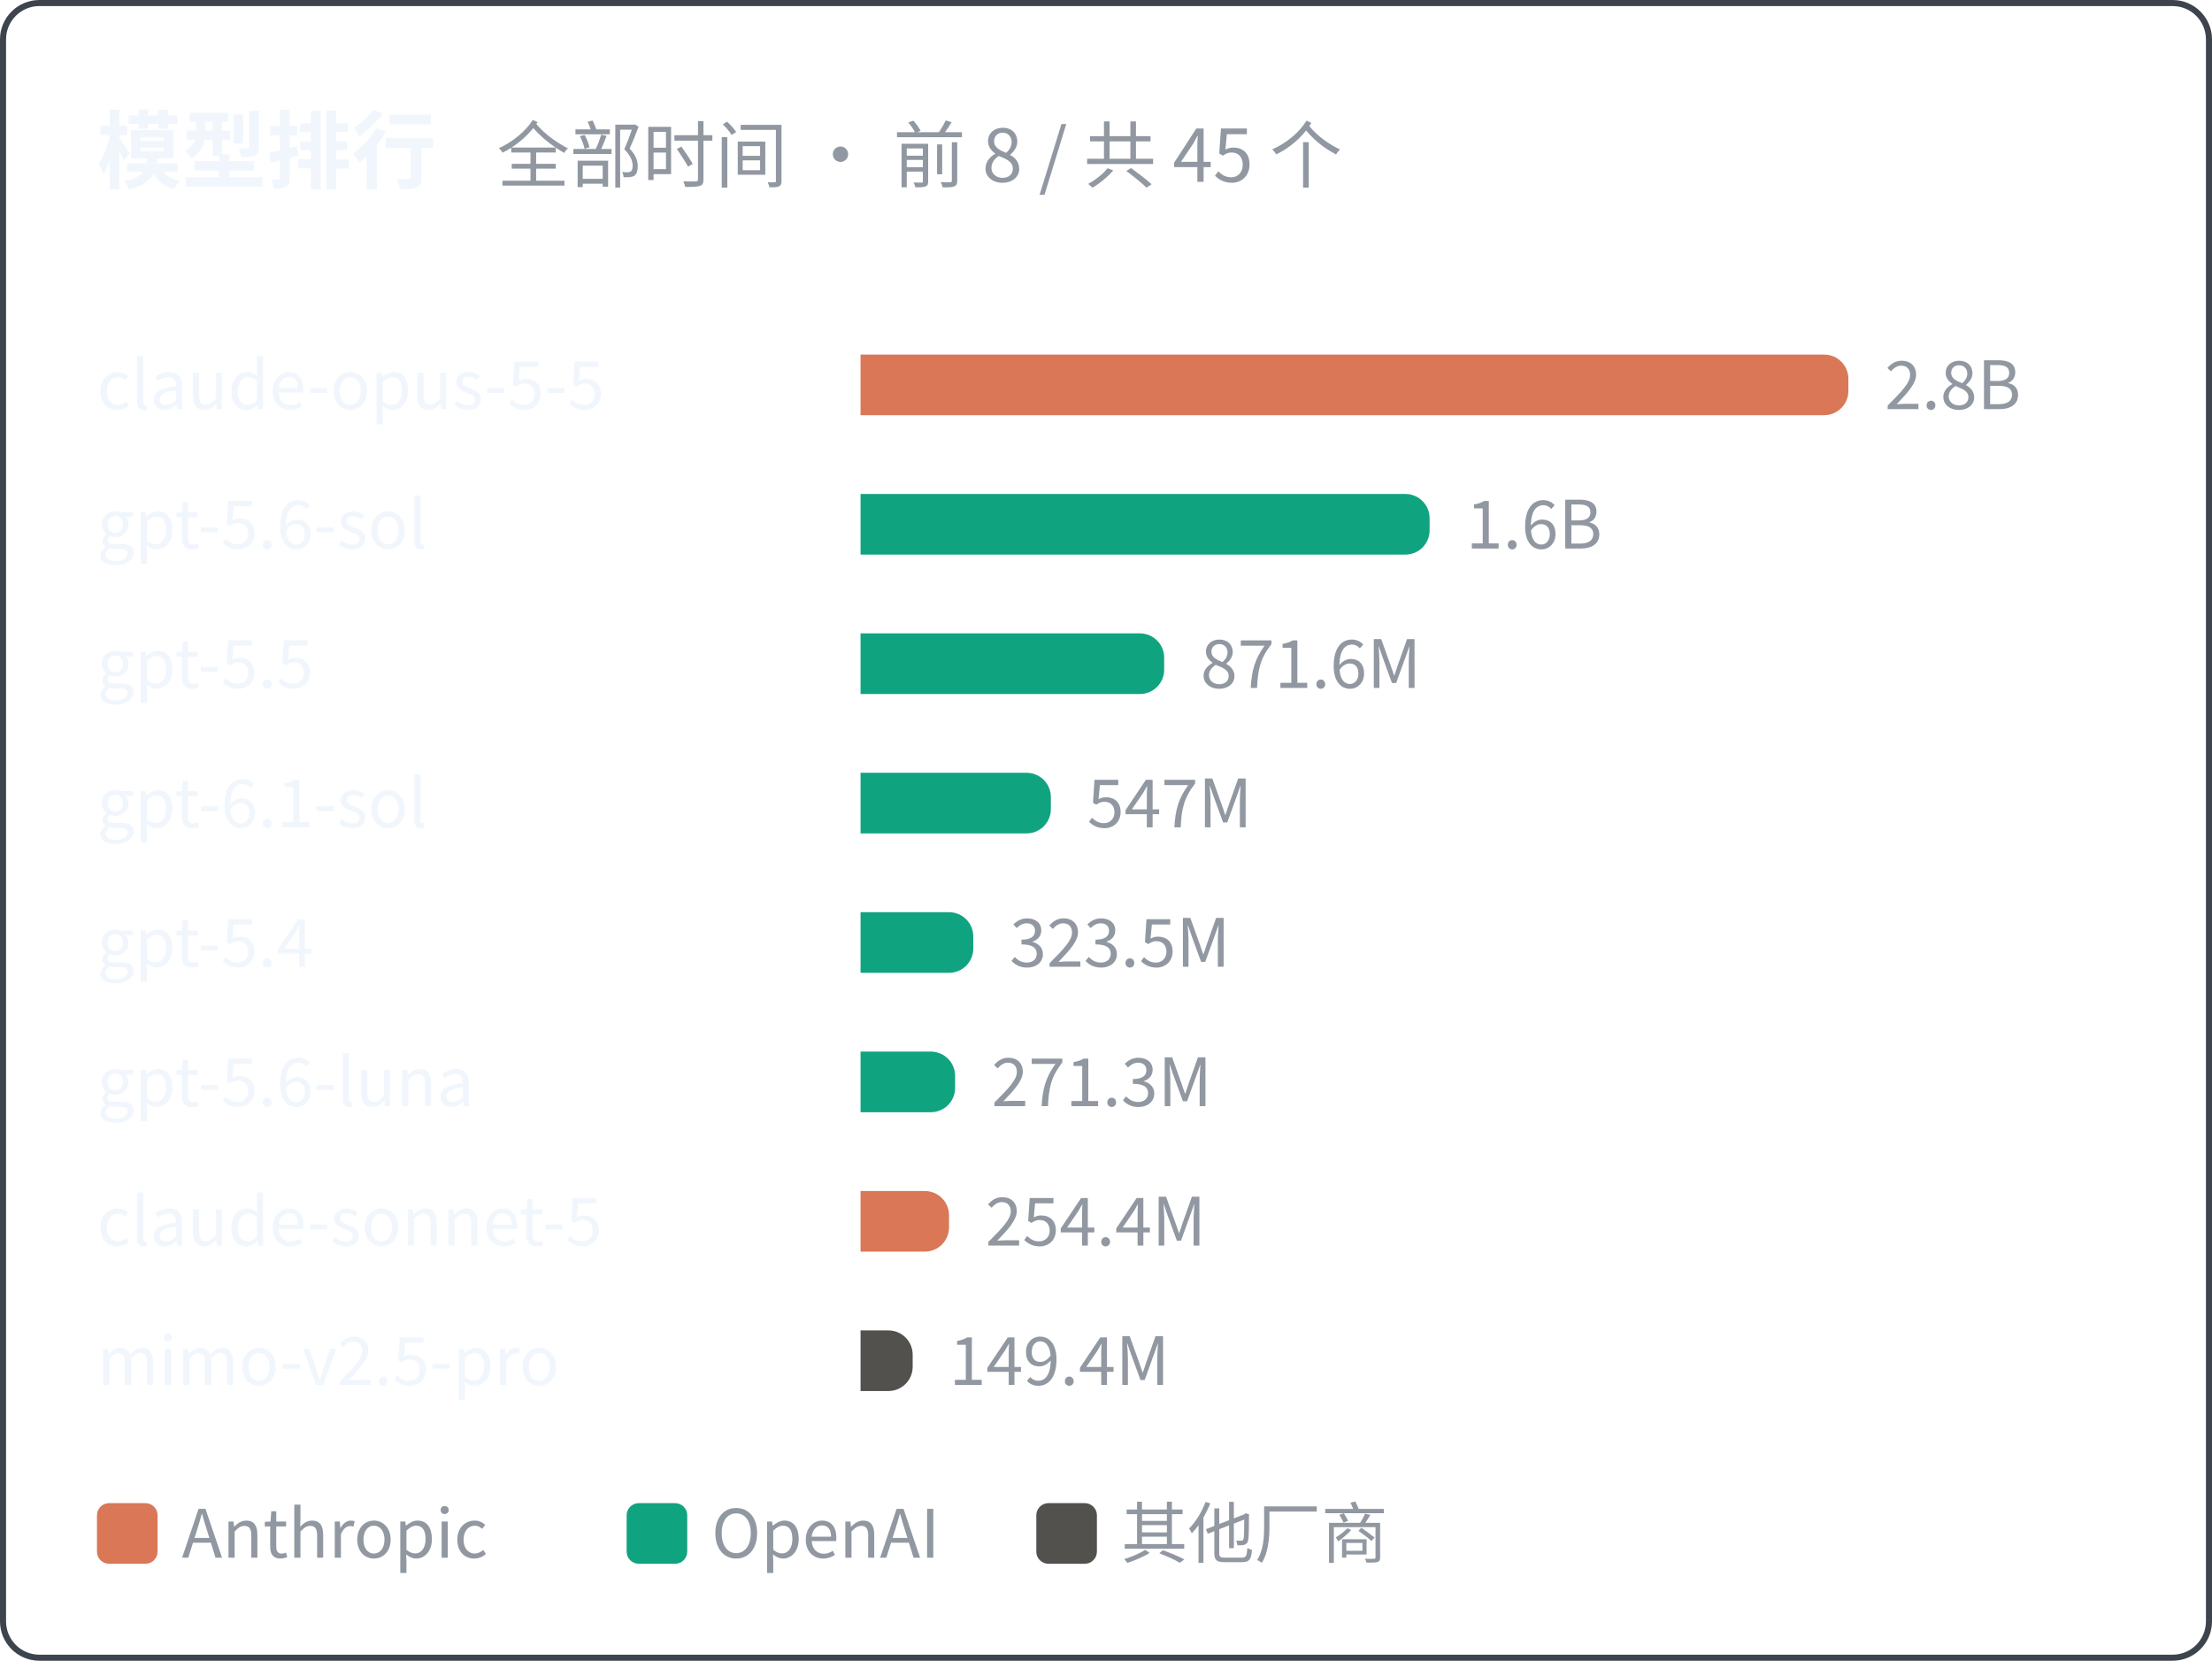
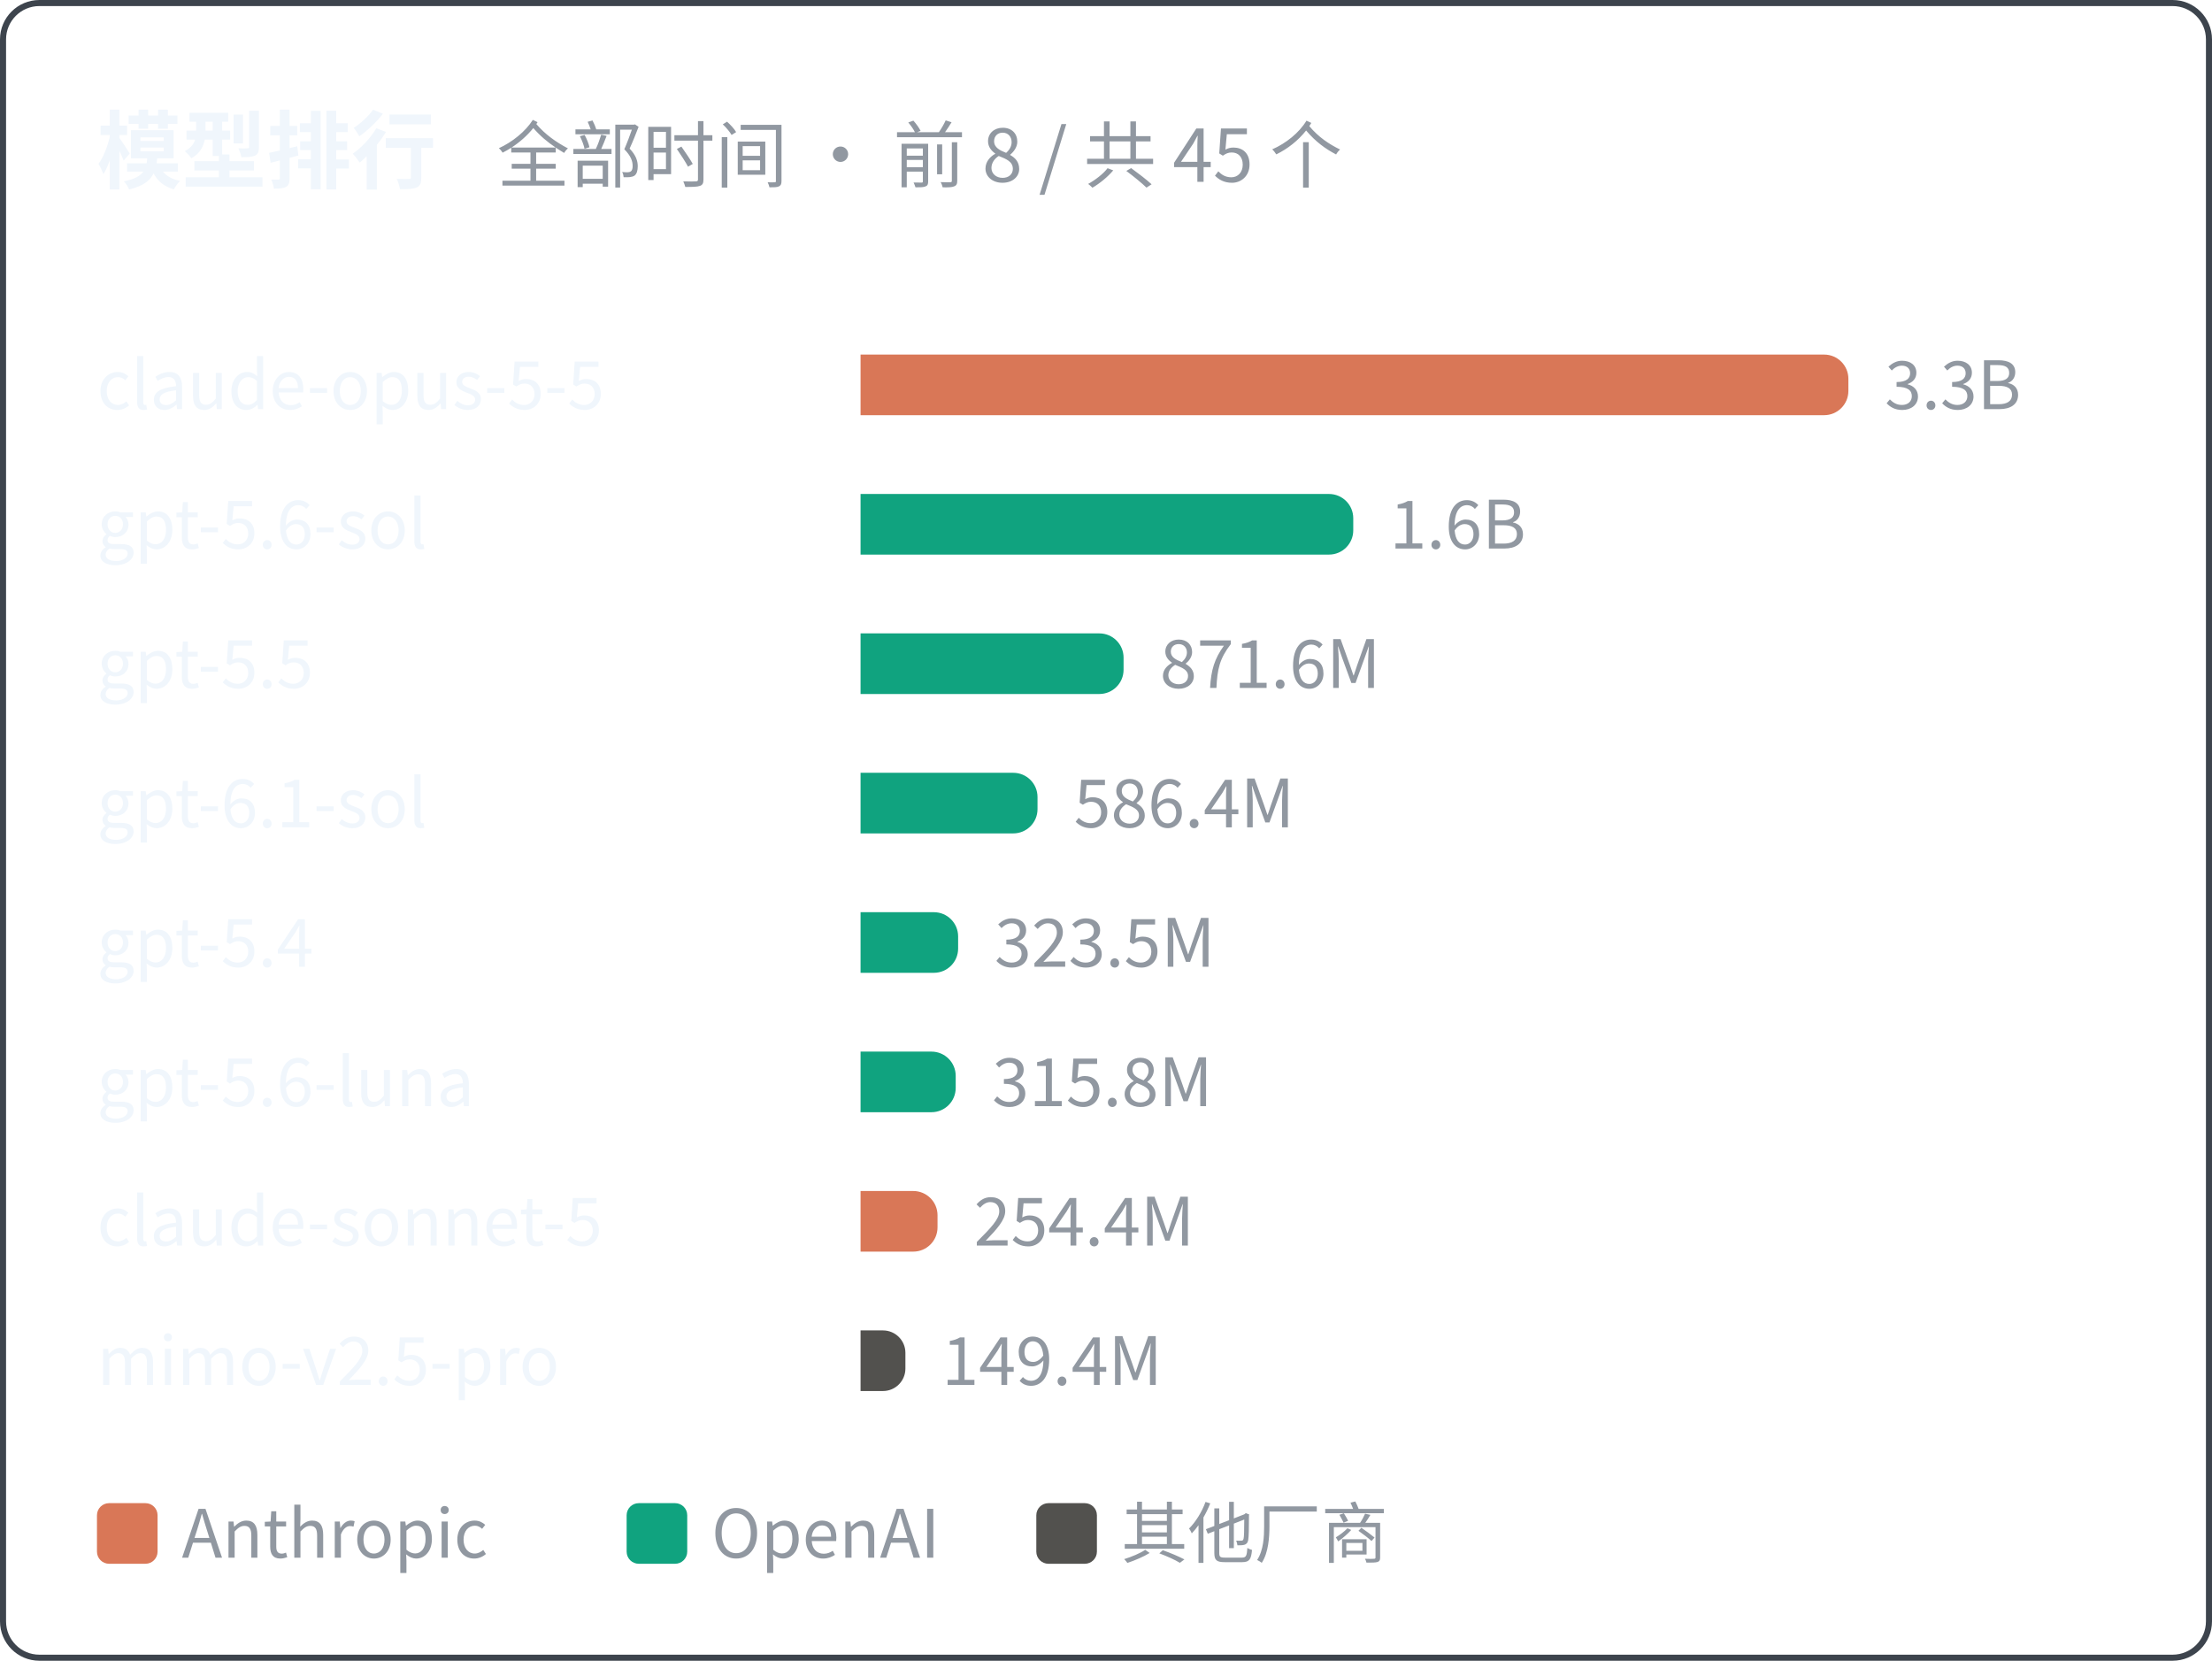
<svg xmlns="http://www.w3.org/2000/svg" width="365" height="274" viewBox="0 0 365 274" font-family="system-ui, -apple-system, 'Segoe UI', 'PingFang SC', 'Microsoft YaHei', 'Noto Sans CJK SC', sans-serif">
  <rect x="0.5" y="0.5" width="364" height="273" rx="6" fill="none" stroke="#3d444d" />
  <text x="16" y="30" font-size="14" font-weight="600" fill="#f0f6fc">模型排行<tspan dx="10" font-size="12" font-weight="400" fill="#9198a1">全部时间 · 前 8 / 共 45 个</tspan>
  </text>
  <path d="M142 58.5 h159.0 a4.0 4.0 0 0 1 4.0 4.0 v2.0 a4.0 4.0 0 0 1 -4.0 4.0 h-159.0 z" fill="#d97757" />
  <text x="16" y="67.5" font-size="11" fill="#f0f6fc">claude-opus-5-5</text>
-   <text x="311.0" y="67.5" font-size="11" fill="#9198a1">2.8B</text>
-   <path d="M142 81.5 h89.9 a4.0 4.0 0 0 1 4.0 4.0 v2.0 a4.0 4.0 0 0 1 -4.0 4.0 h-89.9 z" fill="#10a37f" />
+   <text x="311.0" y="67.5" font-size="11" fill="#9198a1">3.3B</text>
+   <path d="M142 81.5 h77.3 a4.0 4.0 0 0 1 4.0 4.0 v2.0 a4.0 4.0 0 0 1 -4.0 4.0 h-77.3 z" fill="#10a37f" />
  <text x="16" y="90.5" font-size="11" fill="#f0f6fc">gpt-5.6-sol</text>
-   <text x="241.9" y="90.5" font-size="11" fill="#9198a1">1.6B</text>
-   <path d="M142 104.5 h46.1 a4.0 4.0 0 0 1 4.0 4.0 v2.0 a4.0 4.0 0 0 1 -4.0 4.0 h-46.1 z" fill="#10a37f" />
+   <text x="229.3" y="90.5" font-size="11" fill="#9198a1">1.6B</text>
+   <path d="M142 104.5 h39.4 a4.0 4.0 0 0 1 4.0 4.0 v2.0 a4.0 4.0 0 0 1 -4.0 4.0 h-39.4 z" fill="#10a37f" />
  <text x="16" y="113.5" font-size="11" fill="#f0f6fc">gpt-5.5</text>
-   <text x="198.1" y="113.5" font-size="11" fill="#9198a1">871.6M</text>
-   <path d="M142 127.5 h27.4 a4.0 4.0 0 0 1 4.0 4.0 v2.0 a4.0 4.0 0 0 1 -4.0 4.0 h-27.4 z" fill="#10a37f" />
+   <text x="191.4" y="113.5" font-size="11" fill="#9198a1">871.6M</text>
+   <path d="M142 127.5 h25.2 a4.0 4.0 0 0 1 4.0 4.0 v2.0 a4.0 4.0 0 0 1 -4.0 4.0 h-25.2 z" fill="#10a37f" />
  <text x="16" y="136.5" font-size="11" fill="#f0f6fc">gpt-6.1-sol</text>
-   <text x="179.4" y="136.5" font-size="11" fill="#9198a1">547M</text>
-   <path d="M142 150.5 h14.6 a4.0 4.0 0 0 1 4.0 4.0 v2.0 a4.0 4.0 0 0 1 -4.0 4.0 h-14.6 z" fill="#10a37f" />
+   <text x="177.2" y="136.5" font-size="11" fill="#9198a1">586.4M</text>
+   <path d="M142 150.5 h12.1 a4.0 4.0 0 0 1 4.0 4.0 v2.0 a4.0 4.0 0 0 1 -4.0 4.0 h-12.1 z" fill="#10a37f" />
  <text x="16" y="159.5" font-size="11" fill="#f0f6fc">gpt-5.4</text>
-   <text x="166.6" y="159.5" font-size="11" fill="#9198a1">323.5M</text>
-   <path d="M142 173.5 h11.6 a4.0 4.0 0 0 1 4.0 4.0 v2.0 a4.0 4.0 0 0 1 -4.0 4.0 h-11.6 z" fill="#10a37f" />
+   <text x="164.1" y="159.5" font-size="11" fill="#9198a1">323.5M</text>
+   <path d="M142 173.5 h11.7 a4.0 4.0 0 0 1 4.0 4.0 v2.0 a4.0 4.0 0 0 1 -4.0 4.0 h-11.7 z" fill="#10a37f" />
  <text x="16" y="182.5" font-size="11" fill="#f0f6fc">gpt-5.6-luna</text>
-   <text x="163.6" y="182.5" font-size="11" fill="#9198a1">271.3M</text>
-   <path d="M142 196.5 h10.6 a4.0 4.0 0 0 1 4.0 4.0 v2.0 a4.0 4.0 0 0 1 -4.0 4.0 h-10.6 z" fill="#d97757" />
+   <text x="163.7" y="182.5" font-size="11" fill="#9198a1">315.8M</text>
+   <path d="M142 196.5 h8.7 a4.0 4.0 0 0 1 4.0 4.0 v2.0 a4.0 4.0 0 0 1 -4.0 4.0 h-8.7 z" fill="#d97757" />
  <text x="16" y="205.5" font-size="11" fill="#f0f6fc">claude-sonnet-5</text>
-   <text x="162.6" y="205.5" font-size="11" fill="#9198a1">254.4M</text>
-   <path d="M142 219.5 h4.6 a4.0 4.0 0 0 1 4.0 4.0 v2.0 a4.0 4.0 0 0 1 -4.0 4.0 h-4.6 z" fill="#52514e" />
+   <text x="160.7" y="205.5" font-size="11" fill="#9198a1">254.4M</text>
+   <path d="M142 219.5 h3.7 a3.7 3.7 0 0 1 3.7 3.7 v2.6 a3.7 3.7 0 0 1 -3.7 3.7 h-3.7 z" fill="#52514e" />
  <text x="16" y="228.5" font-size="11" fill="#f0f6fc">mimo-v2.5-pro</text>
-   <text x="156.6" y="228.5" font-size="11" fill="#9198a1">149.4M</text>
+   <text x="155.4" y="228.5" font-size="11" fill="#9198a1">149.4M</text>
  <rect x="16.0" y="248" width="10" height="10" rx="2" fill="#d97757" />
  <text x="30.0" y="257" font-size="11" fill="#9198a1">Anthropic</text>
  <rect x="103.4" y="248" width="10" height="10" rx="2" fill="#10a37f" />
  <text x="117.4" y="257" font-size="11" fill="#9198a1">OpenAI</text>
  <rect x="171.0" y="248" width="10" height="10" rx="2" fill="#52514e" />
  <text x="185.0" y="257" font-size="11" fill="#9198a1">其他厂商</text>
</svg>
